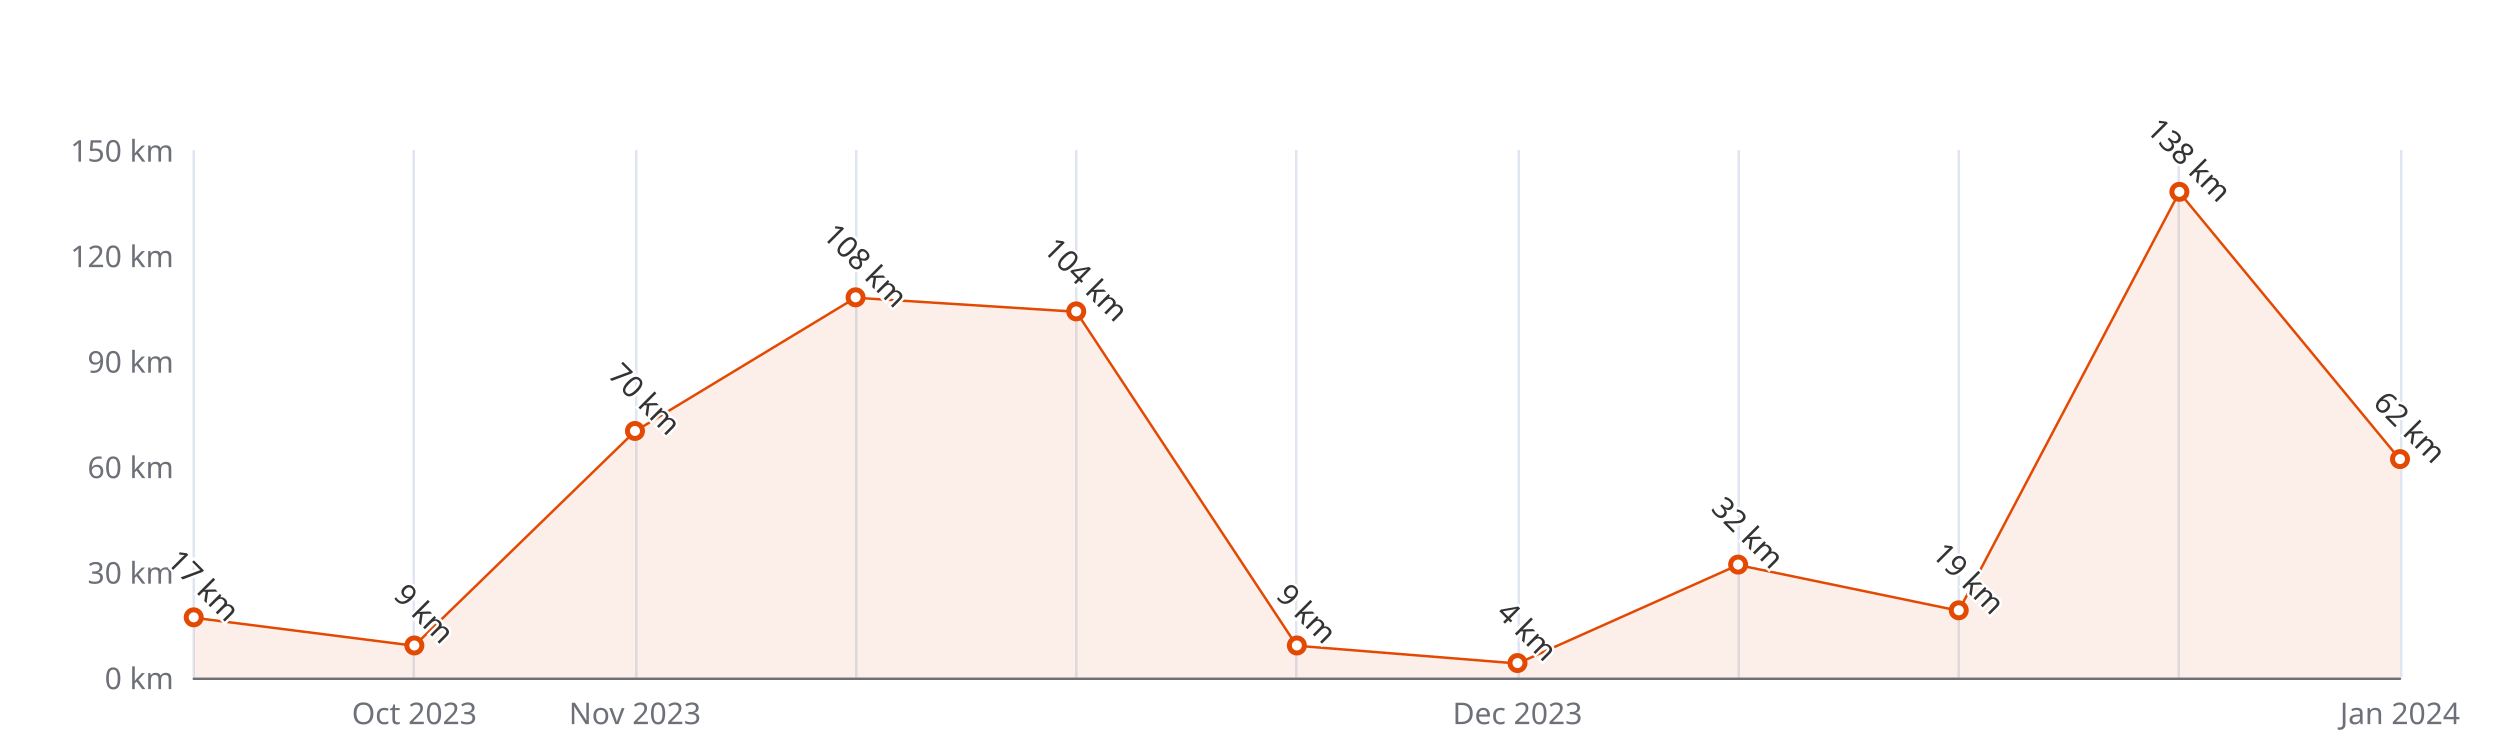
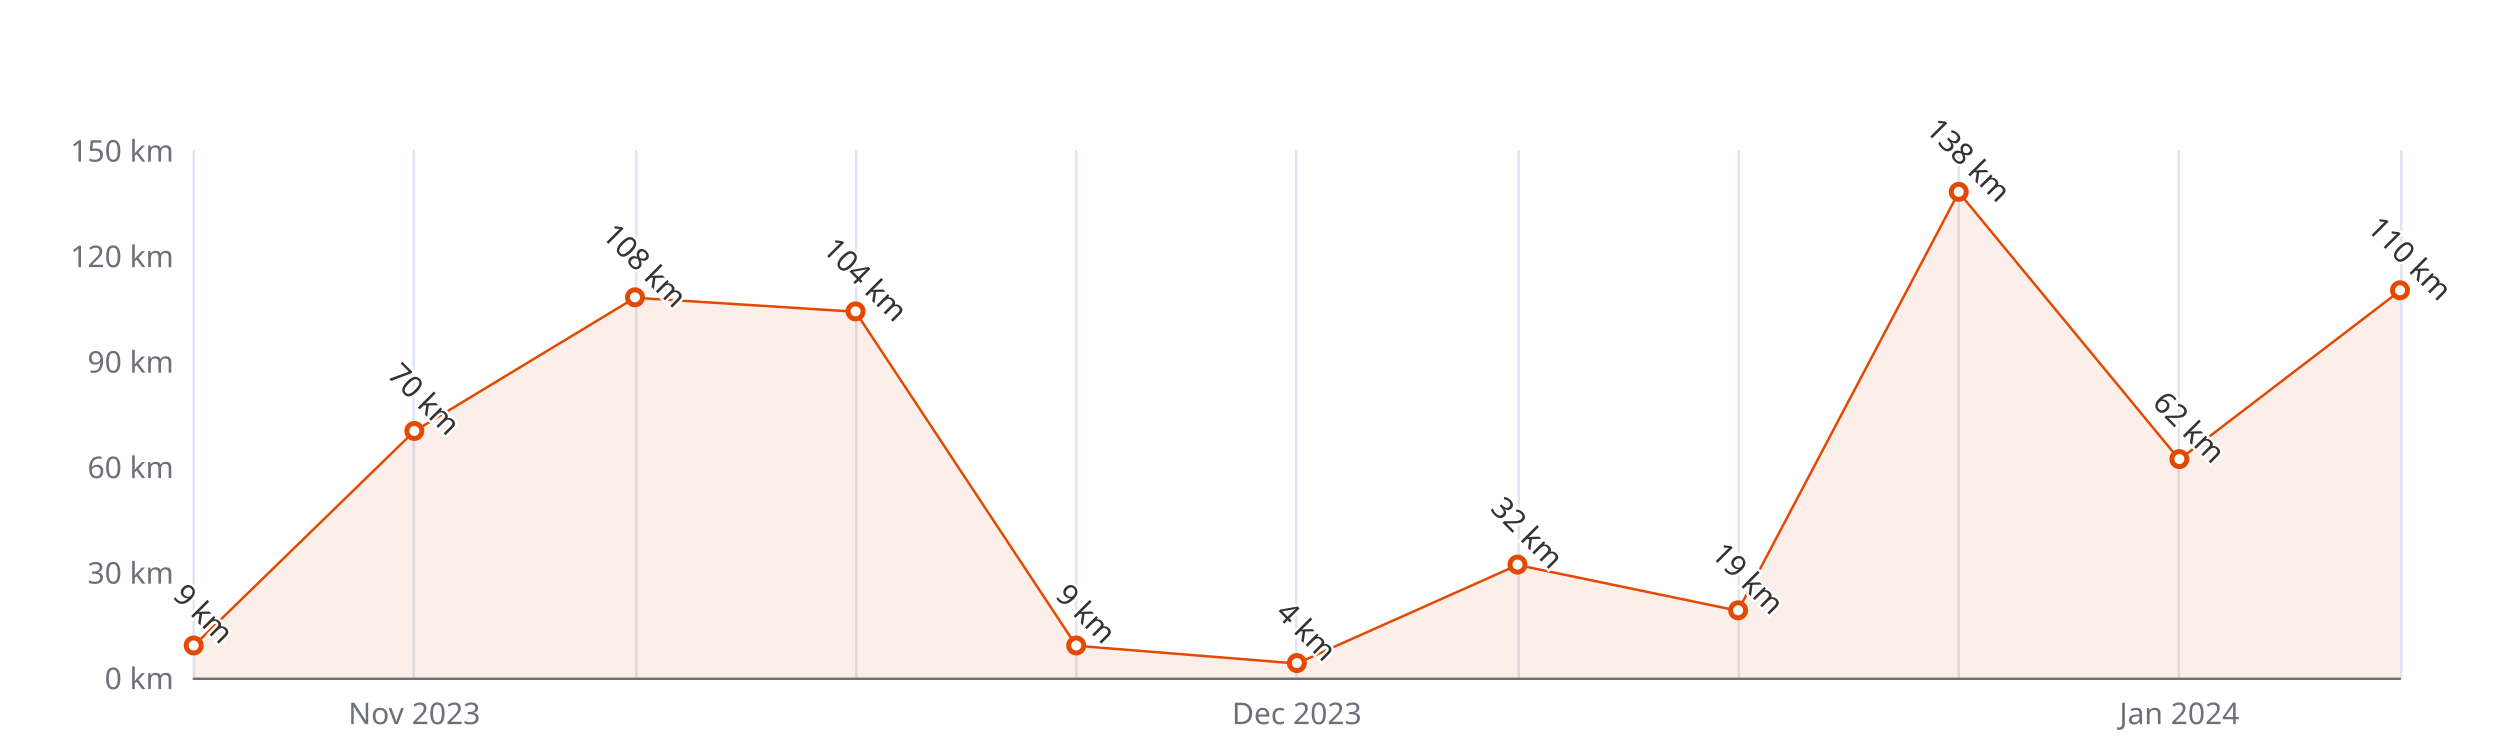
<svg xmlns="http://www.w3.org/2000/svg" width="1000" height="300" version="1.1" baseProfile="full" viewBox="0 0 1000 300">
  <rect width="1000" height="300" x="0" y="0" id="0" fill="#ffffff" />
  <path d="M77.5 60L77.5 271" fill="none" stroke="#E0E6F1" />
  <path d="M165.5 60L165.5 271" fill="none" stroke="#E0E6F1" />
  <path d="M254.5 60L254.5 271" fill="none" stroke="#E0E6F1" />
  <path d="M342.5 60L342.5 271" fill="none" stroke="#E0E6F1" />
  <path d="M430.5 60L430.5 271" fill="none" stroke="#E0E6F1" />
  <path d="M518.5 60L518.5 271" fill="none" stroke="#E0E6F1" />
  <path d="M607.5 60L607.5 271" fill="none" stroke="#E0E6F1" />
  <path d="M695.5 60L695.5 271" fill="none" stroke="#E0E6F1" />
  <path d="M783.5 60L783.5 271" fill="none" stroke="#E0E6F1" />
  <path d="M871.5 60L871.5 271" fill="none" stroke="#E0E6F1" />
  <path d="M960.5 60L960.5 271" fill="none" stroke="#E0E6F1" />
  <path d="M77.5 271.5L960 271.5" fill="none" stroke="#6E7079" stroke-linecap="round" />
  <text dominant-baseline="central" text-anchor="end" style="font-size:12px;font-family:sans-serif;" xml:space="preserve" transform="translate(69.48 271)" fill="#6E7079">0 km</text>
  <text dominant-baseline="central" text-anchor="end" style="font-size:12px;font-family:sans-serif;" xml:space="preserve" transform="translate(69.48 228.8)" fill="#6E7079">30 km</text>
  <text dominant-baseline="central" text-anchor="end" style="font-size:12px;font-family:sans-serif;" xml:space="preserve" transform="translate(69.48 186.6)" fill="#6E7079">60 km</text>
  <text dominant-baseline="central" text-anchor="end" style="font-size:12px;font-family:sans-serif;" xml:space="preserve" transform="translate(69.48 144.4)" fill="#6E7079">90 km</text>
  <text dominant-baseline="central" text-anchor="end" style="font-size:12px;font-family:sans-serif;" xml:space="preserve" transform="translate(69.48 102.2)" fill="#6E7079">120 km</text>
  <text dominant-baseline="central" text-anchor="end" style="font-size:12px;font-family:sans-serif;" xml:space="preserve" transform="translate(69.48 60)" fill="#6E7079">150 km</text>
-   <text dominant-baseline="central" text-anchor="middle" style="font-size:12px;font-family:sans-serif;" xml:space="preserve" y="6" transform="translate(165.732 279)" fill="#6E7079">Oct 2023</text>
-   <text dominant-baseline="central" text-anchor="middle" style="font-size:12px;font-family:sans-serif;" xml:space="preserve" y="6" transform="translate(253.984 279)" fill="#6E7079">Nov 2023</text>
-   <text dominant-baseline="central" text-anchor="middle" style="font-size:12px;font-family:sans-serif;" xml:space="preserve" y="6" transform="translate(606.992 279)" fill="#6E7079">Dec 2023</text>
-   <text dominant-baseline="central" text-anchor="middle" style="font-size:12px;font-family:sans-serif;" xml:space="preserve" y="6" transform="translate(960 279)" fill="#6E7079">Jan 2024</text>
+   <text dominant-baseline="central" text-anchor="middle" style="font-size:12px;font-family:sans-serif;" xml:space="preserve" y="6" transform="translate(165.732 279)" fill="#6E7079">Nov 2023</text>
+   <text dominant-baseline="central" text-anchor="middle" style="font-size:12px;font-family:sans-serif;" xml:space="preserve" y="6" transform="translate(518.74 279)" fill="#6E7079">Dec 2023</text>
+   <text dominant-baseline="central" text-anchor="middle" style="font-size:12px;font-family:sans-serif;" xml:space="preserve" y="6" transform="translate(871.748 279)" fill="#6E7079">Jan 2024</text>
  <g clip-path="url(#zr5-c0)">
-     <path d="M77.5 247.1L165.7 258.3L254 172.5L342.2 119.1L430.5 124.7L518.7 258.3L607 265.4L695.2 226L783.5 244.3L871.7 76.9L960 183.8L960 271L871.7 271L783.5 271L695.2 271L607 271L518.7 271L430.5 271L342.2 271L254 271L165.7 271L77.5 271Z" fill="rgb(227,73,2)" fill-opacity="0.09" />
-     <path d="M77.5 247.1L165.7 258.3L254 172.5L342.2 119.1L430.5 124.7L518.7 258.3L607 265.4L695.2 226L783.5 244.3L871.7 76.9L960 183.8" fill="none" stroke="#E34902" stroke-linejoin="bevel" />
+     <path d="M77.5 258.3L165.7 172.5L254 119.1L342.2 124.7L430.5 258.3L518.7 265.4L607 226L695.2 244.3L783.5 76.9L871.7 183.8L960 116.3L960 271L871.7 271L783.5 271L695.2 271L607 271L518.7 271L430.5 271L342.2 271L254 271L165.7 271L77.5 271Z" fill="rgb(227,73,2)" fill-opacity="0.09" />
+     <path d="M77.5 258.3L165.7 172.5L254 119.1L342.2 124.7L430.5 258.3L518.7 265.4L607 226L695.2 244.3L783.5 76.9L871.7 183.8L960 116.3" fill="none" stroke="#E34902" stroke-linejoin="bevel" />
  </g>
-   <path d="M1 0A1 1 0 1 1 1 -0.1A1 1 0 0 1 1 0" transform="matrix(3,0,0,3,77.48,247.0867)" fill="#fff" stroke="#E34902" stroke-width="0.667" />
-   <path d="M1 0A1 1 0 1 1 1 -0.1A1 1 0 0 1 1 0" transform="matrix(3,0,0,3,165.732,258.34)" fill="#fff" stroke="#E34902" stroke-width="0.667" />
-   <path d="M1 0A1 1 0 1 1 1 -0.1A1 1 0 0 1 1 0" transform="matrix(3,0,0,3,253.984,172.5333)" fill="#fff" stroke="#E34902" stroke-width="0.667" />
-   <path d="M1 0A1 1 0 1 1 1 -0.1A1 1 0 0 1 1 0" transform="matrix(3,0,0,3,342.236,119.08)" fill="#fff" stroke="#E34902" stroke-width="0.667" />
-   <path d="M1 0A1 1 0 1 1 1 -0.1A1 1 0 0 1 1 0" transform="matrix(3,0,0,3,430.488,124.7067)" fill="#fff" stroke="#E34902" stroke-width="0.667" />
-   <path d="M1 0A1 1 0 1 1 1 -0.1A1 1 0 0 1 1 0" transform="matrix(3,0,0,3,518.74,258.34)" fill="#fff" stroke="#E34902" stroke-width="0.667" />
-   <path d="M1 0A1 1 0 1 1 1 -0.1A1 1 0 0 1 1 0" transform="matrix(3,0,0,3,606.992,265.3733)" fill="#fff" stroke="#E34902" stroke-width="0.667" />
-   <path d="M1 0A1 1 0 1 1 1 -0.1A1 1 0 0 1 1 0" transform="matrix(3,0,0,3,695.244,225.9867)" fill="#fff" stroke="#E34902" stroke-width="0.667" />
-   <path d="M1 0A1 1 0 1 1 1 -0.1A1 1 0 0 1 1 0" transform="matrix(3,0,0,3,783.496,244.2733)" fill="#fff" stroke="#E34902" stroke-width="0.667" />
-   <path d="M1 0A1 1 0 1 1 1 -0.1A1 1 0 0 1 1 0" transform="matrix(3,0,0,3,871.748,76.88)" fill="#fff" stroke="#E34902" stroke-width="0.667" />
-   <path d="M1 0A1 1 0 1 1 1 -0.1A1 1 0 0 1 1 0" transform="matrix(3,0,0,3,960,183.7867)" fill="#fff" stroke="#E34902" stroke-width="0.667" />
-   <text dominant-baseline="central" text-anchor="middle" style="font-size:12px;font-family:sans-serif;" xml:space="preserve" y="-6" transform="matrix(0.707,0.707,-0.707,0.707,77.48,238.0867)" fill="#333" stroke="rgb(255,255,255)" stroke-width="2" paint-order="stroke" stroke-miterlimit="2">17 km</text>
-   <text dominant-baseline="central" text-anchor="middle" style="font-size:12px;font-family:sans-serif;" xml:space="preserve" y="-6" transform="matrix(0.707,0.707,-0.707,0.707,165.732,249.34)" fill="#333" stroke="rgb(255,255,255)" stroke-width="2" paint-order="stroke" stroke-miterlimit="2">9 km</text>
-   <text dominant-baseline="central" text-anchor="middle" style="font-size:12px;font-family:sans-serif;" xml:space="preserve" y="-6" transform="matrix(0.707,0.707,-0.707,0.707,253.984,163.5333)" fill="#333" stroke="rgb(255,255,255)" stroke-width="2" paint-order="stroke" stroke-miterlimit="2">70 km</text>
-   <text dominant-baseline="central" text-anchor="middle" style="font-size:12px;font-family:sans-serif;" xml:space="preserve" y="-6" transform="matrix(0.707,0.707,-0.707,0.707,342.236,110.08)" fill="#333" stroke="rgb(255,255,255)" stroke-width="2" paint-order="stroke" stroke-miterlimit="2">108 km</text>
-   <text dominant-baseline="central" text-anchor="middle" style="font-size:12px;font-family:sans-serif;" xml:space="preserve" y="-6" transform="matrix(0.707,0.707,-0.707,0.707,430.488,115.7067)" fill="#333" stroke="rgb(255,255,255)" stroke-width="2" paint-order="stroke" stroke-miterlimit="2">104 km</text>
-   <text dominant-baseline="central" text-anchor="middle" style="font-size:12px;font-family:sans-serif;" xml:space="preserve" y="-6" transform="matrix(0.707,0.707,-0.707,0.707,518.74,249.34)" fill="#333" stroke="rgb(255,255,255)" stroke-width="2" paint-order="stroke" stroke-miterlimit="2">9 km</text>
-   <text dominant-baseline="central" text-anchor="middle" style="font-size:12px;font-family:sans-serif;" xml:space="preserve" y="-6" transform="matrix(0.707,0.707,-0.707,0.707,606.992,256.3733)" fill="#333" stroke="rgb(255,255,255)" stroke-width="2" paint-order="stroke" stroke-miterlimit="2">4 km</text>
-   <text dominant-baseline="central" text-anchor="middle" style="font-size:12px;font-family:sans-serif;" xml:space="preserve" y="-6" transform="matrix(0.707,0.707,-0.707,0.707,695.244,216.9867)" fill="#333" stroke="rgb(255,255,255)" stroke-width="2" paint-order="stroke" stroke-miterlimit="2">32 km</text>
-   <text dominant-baseline="central" text-anchor="middle" style="font-size:12px;font-family:sans-serif;" xml:space="preserve" y="-6" transform="matrix(0.707,0.707,-0.707,0.707,783.496,235.2733)" fill="#333" stroke="rgb(255,255,255)" stroke-width="2" paint-order="stroke" stroke-miterlimit="2">19 km</text>
-   <text dominant-baseline="central" text-anchor="middle" style="font-size:12px;font-family:sans-serif;" xml:space="preserve" y="-6" transform="matrix(0.707,0.707,-0.707,0.707,871.748,67.88)" fill="#333" stroke="rgb(255,255,255)" stroke-width="2" paint-order="stroke" stroke-miterlimit="2">138 km</text>
-   <text dominant-baseline="central" text-anchor="middle" style="font-size:12px;font-family:sans-serif;" xml:space="preserve" y="-6" transform="matrix(0.707,0.707,-0.707,0.707,960,174.7867)" fill="#333" stroke="rgb(255,255,255)" stroke-width="2" paint-order="stroke" stroke-miterlimit="2">62 km</text>
+   <path d="M1 0A1 1 0 1 1 1 -0.1A1 1 0 0 1 1 0" transform="matrix(3,0,0,3,77.48,258.34)" fill="#fff" stroke="#E34902" stroke-width="0.667" />
+   <path d="M1 0A1 1 0 1 1 1 -0.1A1 1 0 0 1 1 0" transform="matrix(3,0,0,3,165.732,172.5333)" fill="#fff" stroke="#E34902" stroke-width="0.667" />
+   <path d="M1 0A1 1 0 1 1 1 -0.1A1 1 0 0 1 1 0" transform="matrix(3,0,0,3,253.984,119.08)" fill="#fff" stroke="#E34902" stroke-width="0.667" />
+   <path d="M1 0A1 1 0 1 1 1 -0.1A1 1 0 0 1 1 0" transform="matrix(3,0,0,3,342.236,124.7067)" fill="#fff" stroke="#E34902" stroke-width="0.667" />
+   <path d="M1 0A1 1 0 1 1 1 -0.1A1 1 0 0 1 1 0" transform="matrix(3,0,0,3,430.488,258.34)" fill="#fff" stroke="#E34902" stroke-width="0.667" />
+   <path d="M1 0A1 1 0 1 1 1 -0.1A1 1 0 0 1 1 0" transform="matrix(3,0,0,3,518.74,265.3733)" fill="#fff" stroke="#E34902" stroke-width="0.667" />
+   <path d="M1 0A1 1 0 1 1 1 -0.1A1 1 0 0 1 1 0" transform="matrix(3,0,0,3,606.992,225.9867)" fill="#fff" stroke="#E34902" stroke-width="0.667" />
+   <path d="M1 0A1 1 0 1 1 1 -0.1A1 1 0 0 1 1 0" transform="matrix(3,0,0,3,695.244,244.2733)" fill="#fff" stroke="#E34902" stroke-width="0.667" />
+   <path d="M1 0A1 1 0 1 1 1 -0.1A1 1 0 0 1 1 0" transform="matrix(3,0,0,3,783.496,76.88)" fill="#fff" stroke="#E34902" stroke-width="0.667" />
+   <path d="M1 0A1 1 0 1 1 1 -0.1A1 1 0 0 1 1 0" transform="matrix(3,0,0,3,871.748,183.7867)" fill="#fff" stroke="#E34902" stroke-width="0.667" />
+   <path d="M1 0A1 1 0 1 1 1 -0.1A1 1 0 0 1 1 0" transform="matrix(3,0,0,3,960,116.2667)" fill="#fff" stroke="#E34902" stroke-width="0.667" />
+   <text dominant-baseline="central" text-anchor="middle" style="font-size:12px;font-family:sans-serif;" xml:space="preserve" y="-6" transform="matrix(0.707,0.707,-0.707,0.707,77.48,249.34)" fill="#333" stroke="rgb(255,255,255)" stroke-width="2" paint-order="stroke" stroke-miterlimit="2">9 km</text>
+   <text dominant-baseline="central" text-anchor="middle" style="font-size:12px;font-family:sans-serif;" xml:space="preserve" y="-6" transform="matrix(0.707,0.707,-0.707,0.707,165.732,163.5333)" fill="#333" stroke="rgb(255,255,255)" stroke-width="2" paint-order="stroke" stroke-miterlimit="2">70 km</text>
+   <text dominant-baseline="central" text-anchor="middle" style="font-size:12px;font-family:sans-serif;" xml:space="preserve" y="-6" transform="matrix(0.707,0.707,-0.707,0.707,253.984,110.08)" fill="#333" stroke="rgb(255,255,255)" stroke-width="2" paint-order="stroke" stroke-miterlimit="2">108 km</text>
+   <text dominant-baseline="central" text-anchor="middle" style="font-size:12px;font-family:sans-serif;" xml:space="preserve" y="-6" transform="matrix(0.707,0.707,-0.707,0.707,342.236,115.7067)" fill="#333" stroke="rgb(255,255,255)" stroke-width="2" paint-order="stroke" stroke-miterlimit="2">104 km</text>
+   <text dominant-baseline="central" text-anchor="middle" style="font-size:12px;font-family:sans-serif;" xml:space="preserve" y="-6" transform="matrix(0.707,0.707,-0.707,0.707,430.488,249.34)" fill="#333" stroke="rgb(255,255,255)" stroke-width="2" paint-order="stroke" stroke-miterlimit="2">9 km</text>
+   <text dominant-baseline="central" text-anchor="middle" style="font-size:12px;font-family:sans-serif;" xml:space="preserve" y="-6" transform="matrix(0.707,0.707,-0.707,0.707,518.74,256.3733)" fill="#333" stroke="rgb(255,255,255)" stroke-width="2" paint-order="stroke" stroke-miterlimit="2">4 km</text>
+   <text dominant-baseline="central" text-anchor="middle" style="font-size:12px;font-family:sans-serif;" xml:space="preserve" y="-6" transform="matrix(0.707,0.707,-0.707,0.707,606.992,216.9867)" fill="#333" stroke="rgb(255,255,255)" stroke-width="2" paint-order="stroke" stroke-miterlimit="2">32 km</text>
+   <text dominant-baseline="central" text-anchor="middle" style="font-size:12px;font-family:sans-serif;" xml:space="preserve" y="-6" transform="matrix(0.707,0.707,-0.707,0.707,695.244,235.2733)" fill="#333" stroke="rgb(255,255,255)" stroke-width="2" paint-order="stroke" stroke-miterlimit="2">19 km</text>
+   <text dominant-baseline="central" text-anchor="middle" style="font-size:12px;font-family:sans-serif;" xml:space="preserve" y="-6" transform="matrix(0.707,0.707,-0.707,0.707,783.496,67.88)" fill="#333" stroke="rgb(255,255,255)" stroke-width="2" paint-order="stroke" stroke-miterlimit="2">138 km</text>
+   <text dominant-baseline="central" text-anchor="middle" style="font-size:12px;font-family:sans-serif;" xml:space="preserve" y="-6" transform="matrix(0.707,0.707,-0.707,0.707,871.748,174.7867)" fill="#333" stroke="rgb(255,255,255)" stroke-width="2" paint-order="stroke" stroke-miterlimit="2">62 km</text>
+   <text dominant-baseline="central" text-anchor="middle" style="font-size:12px;font-family:sans-serif;" xml:space="preserve" y="-6" transform="matrix(0.707,0.707,-0.707,0.707,960,107.2667)" fill="#333" stroke="rgb(255,255,255)" stroke-width="2" paint-order="stroke" stroke-miterlimit="2">110 km</text>
  <defs>
    <clipPath id="zr5-c0">
      <path d="M76 59.5l884 0l0 212l-884 0Z" fill="#000" />
    </clipPath>
  </defs>
</svg>
